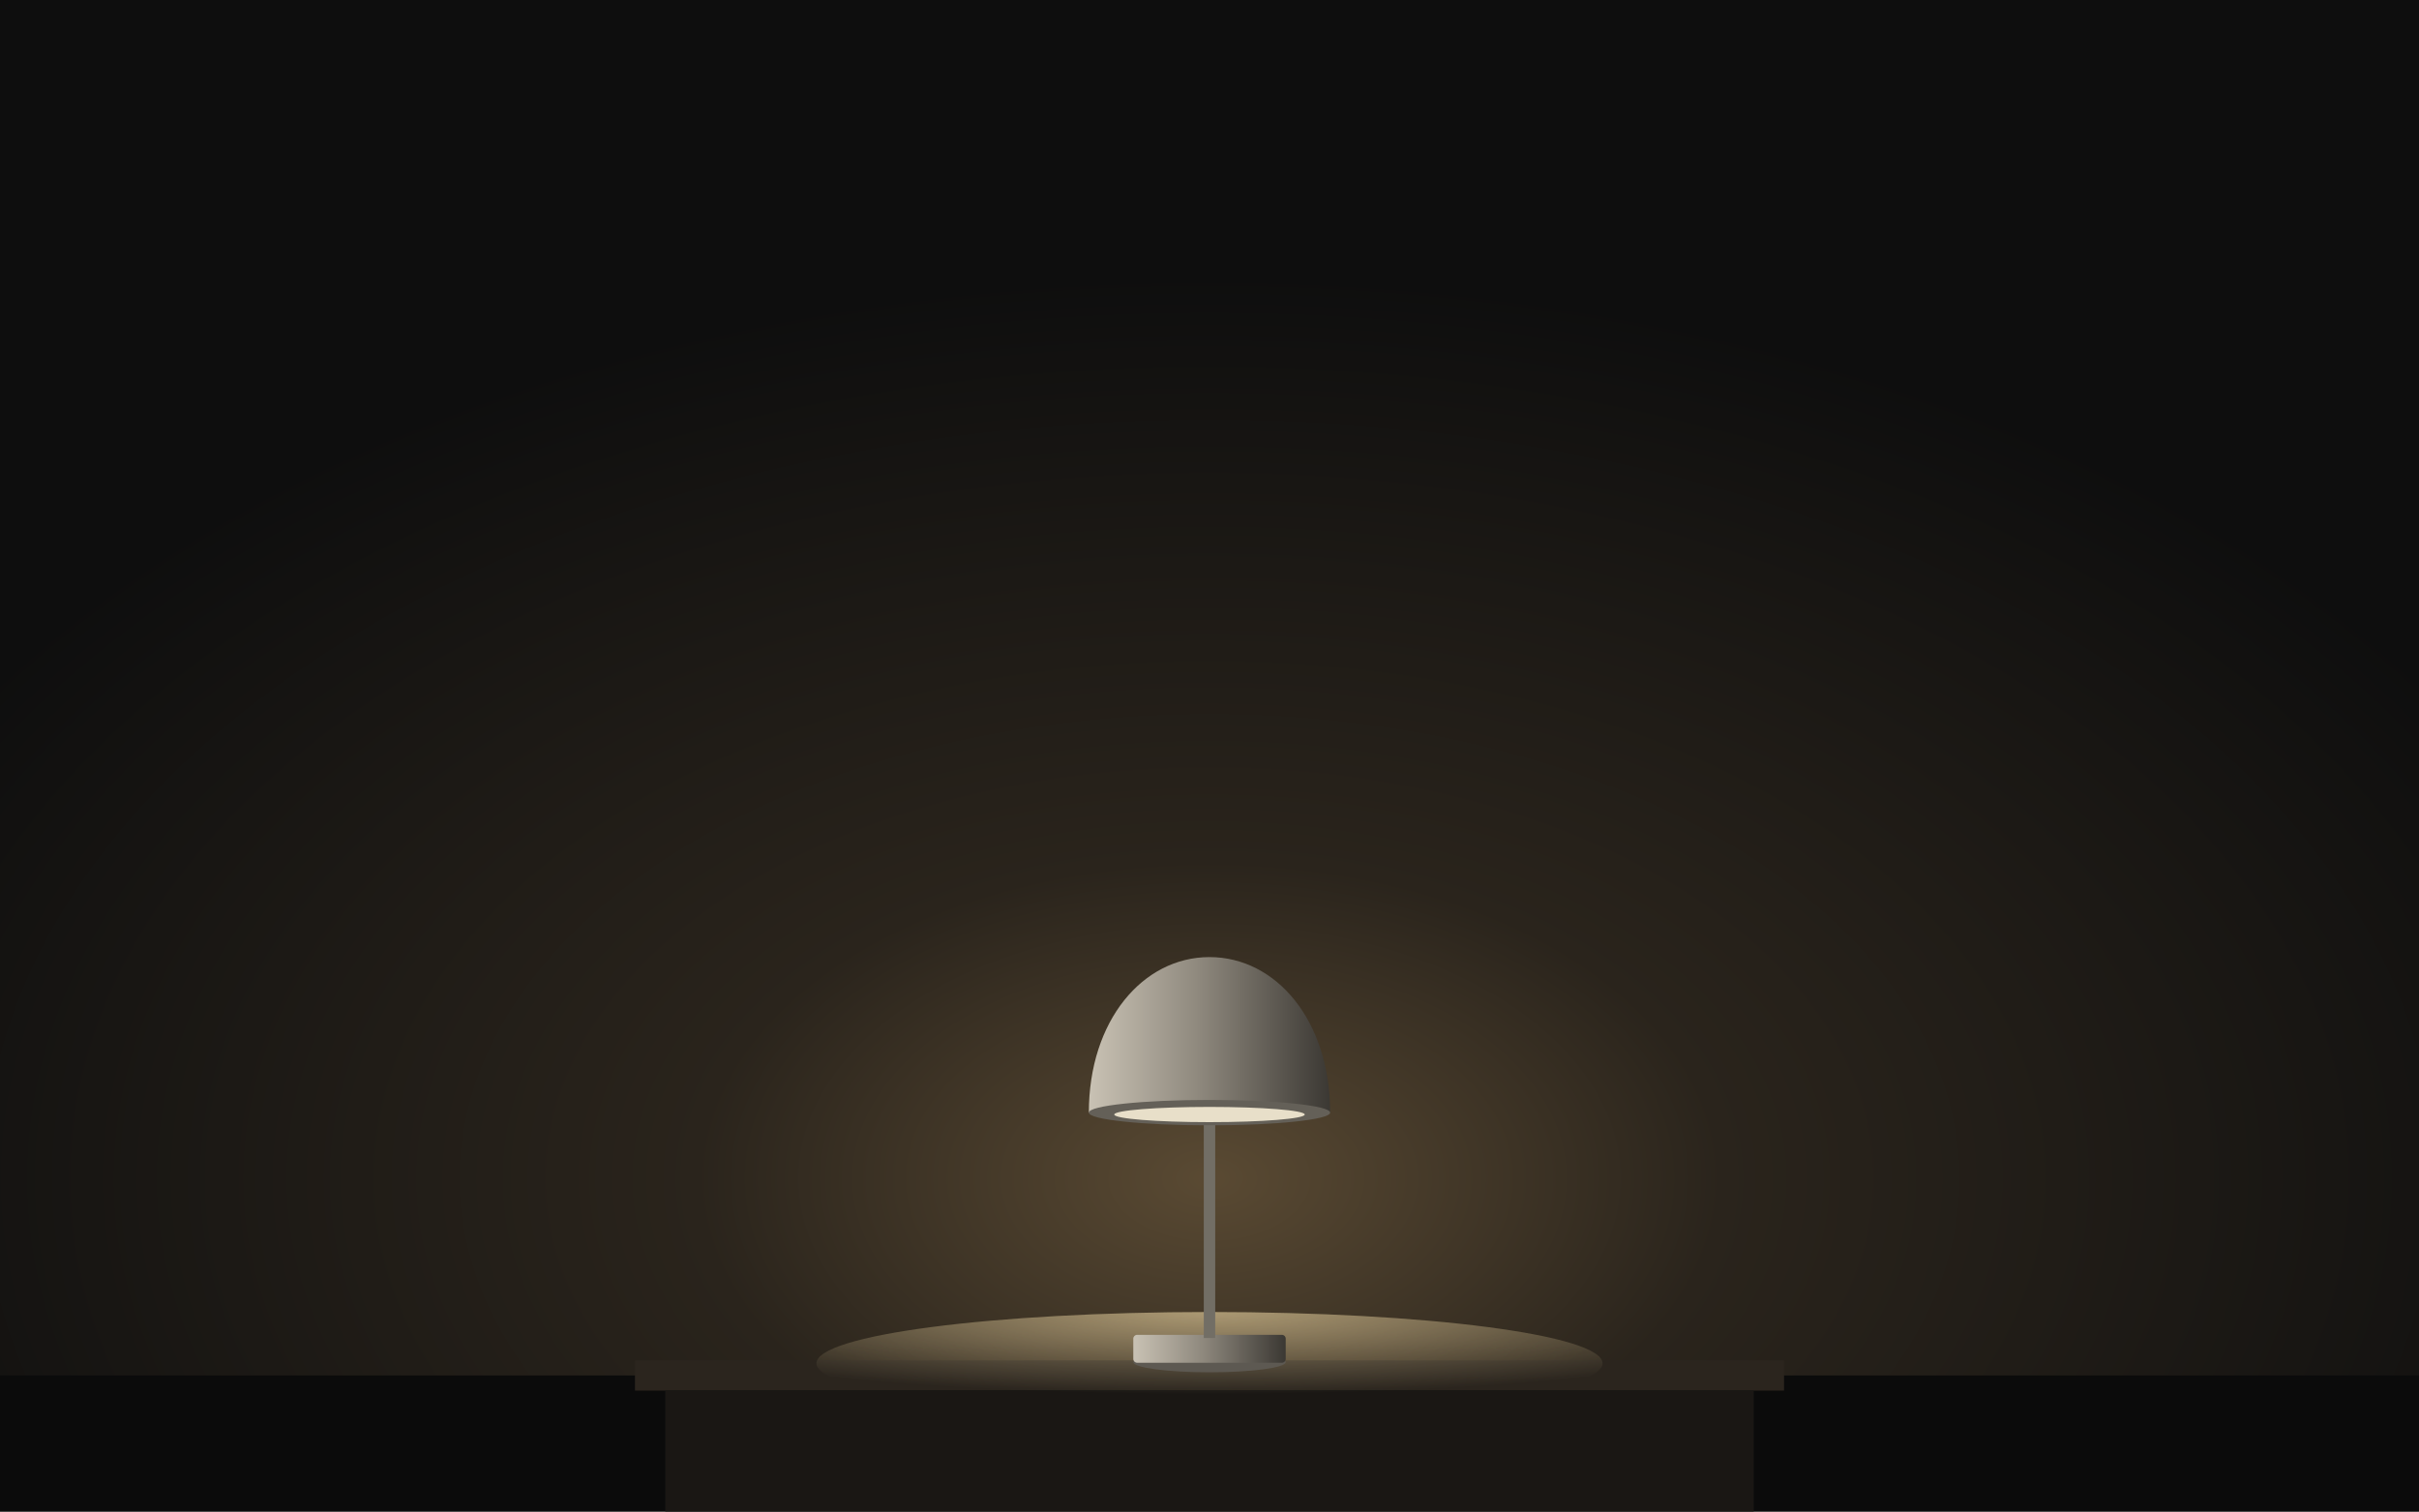
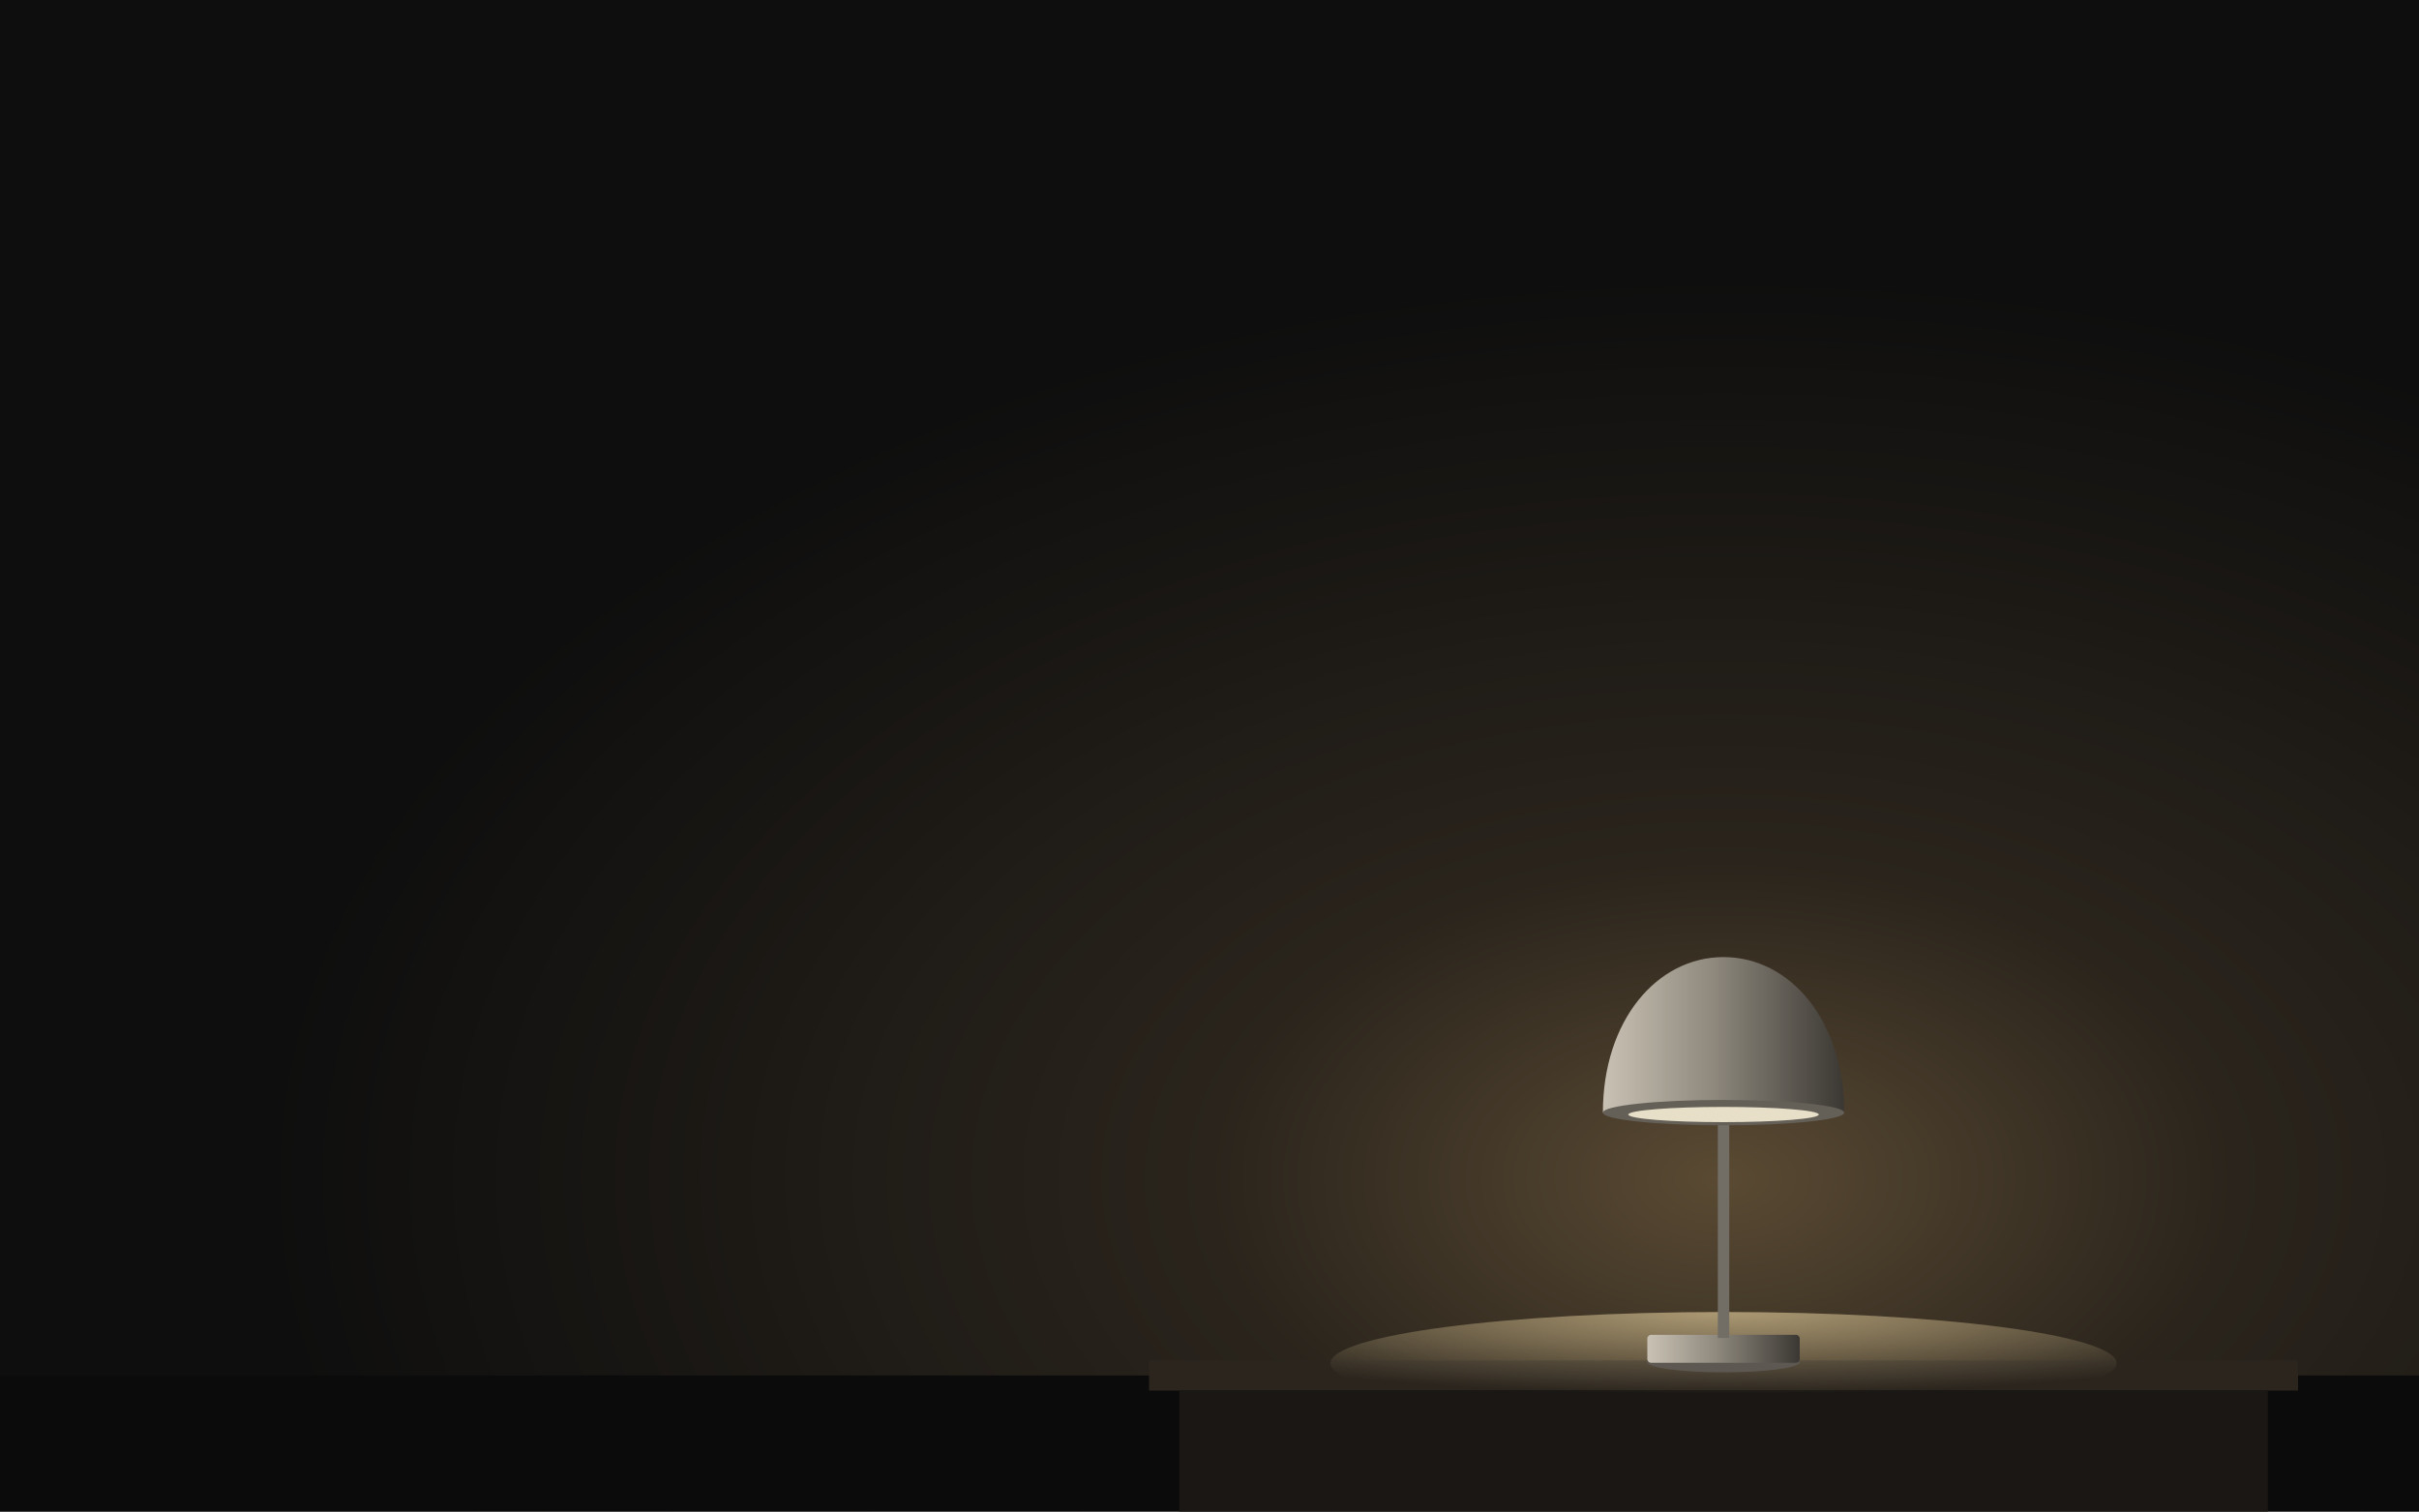
<svg xmlns="http://www.w3.org/2000/svg" viewBox="0 0 1600 1000" width="1600" height="1000">
  <defs>
-     <radialGradient id="glow" cx="0.5" cy="0.78" r="0.6">
+     <radialGradient id="glow" cx="0.71" cy="0.78" r="0.6">
      <stop offset="0" stop-color="#5A4A33" />
      <stop offset="0.35" stop-color="#2A241C" />
      <stop offset="1" stop-color="#0E0E0E" />
    </radialGradient>
    <radialGradient id="pool" cx="0.5" cy="0" r="0.8">
      <stop offset="0" stop-color="#FFE7B0" stop-opacity="0.55" />
      <stop offset="1" stop-color="#FFE7B0" stop-opacity="0" />
    </radialGradient>
    <linearGradient id="body" x1="0" x2="1">
      <stop offset="0" stop-color="#C9C2B4" />
      <stop offset="0.45" stop-color="#8F897E" />
      <stop offset="1" stop-color="#3B3833" />
    </linearGradient>
  </defs>
  <rect width="1600" height="1000" fill="url(#glow)" />
  <rect x="0" y="910" width="1600" height="90" fill="#0B0B0B" />
-   <rect x="420" y="900" width="760" height="20" fill="#2B251E" />
-   <rect x="440" y="920" width="720" height="80" fill="#1A1714" />
-   <ellipse cx="800" cy="902" rx="260" ry="34" fill="url(#pool)" />
-   <g transform="translate(800 902) scale(0.42) translate(-600 -970)">
+   <rect x="760" y="900" width="760" height="20" fill="#2B251E" />
+   <rect x="780" y="920" width="720" height="80" fill="#1A1714" />
+   <ellipse cx="1140" cy="902" rx="260" ry="34" fill="url(#pool)" />
+   <g transform="translate(1140 902) scale(0.42) translate(-600 -970)">
    <ellipse cx="600" cy="968" rx="120" ry="16" fill="#5d5952" />
    <rect x="480" y="925" width="240" height="44" rx="6" fill="url(#body)" />
    <rect x="591" y="540" width="18" height="390" fill="#726e65" />
    <path d="M410 575 C410 430 495 330 600 330 C705 330 790 430 790 575 Z" fill="url(#body)" />
    <ellipse cx="600" cy="575" rx="190" ry="20" fill="#646058" />
    <ellipse cx="600" cy="578" rx="150" ry="12" fill="#FFF6DD" opacity="0.85" />
  </g>
</svg>
